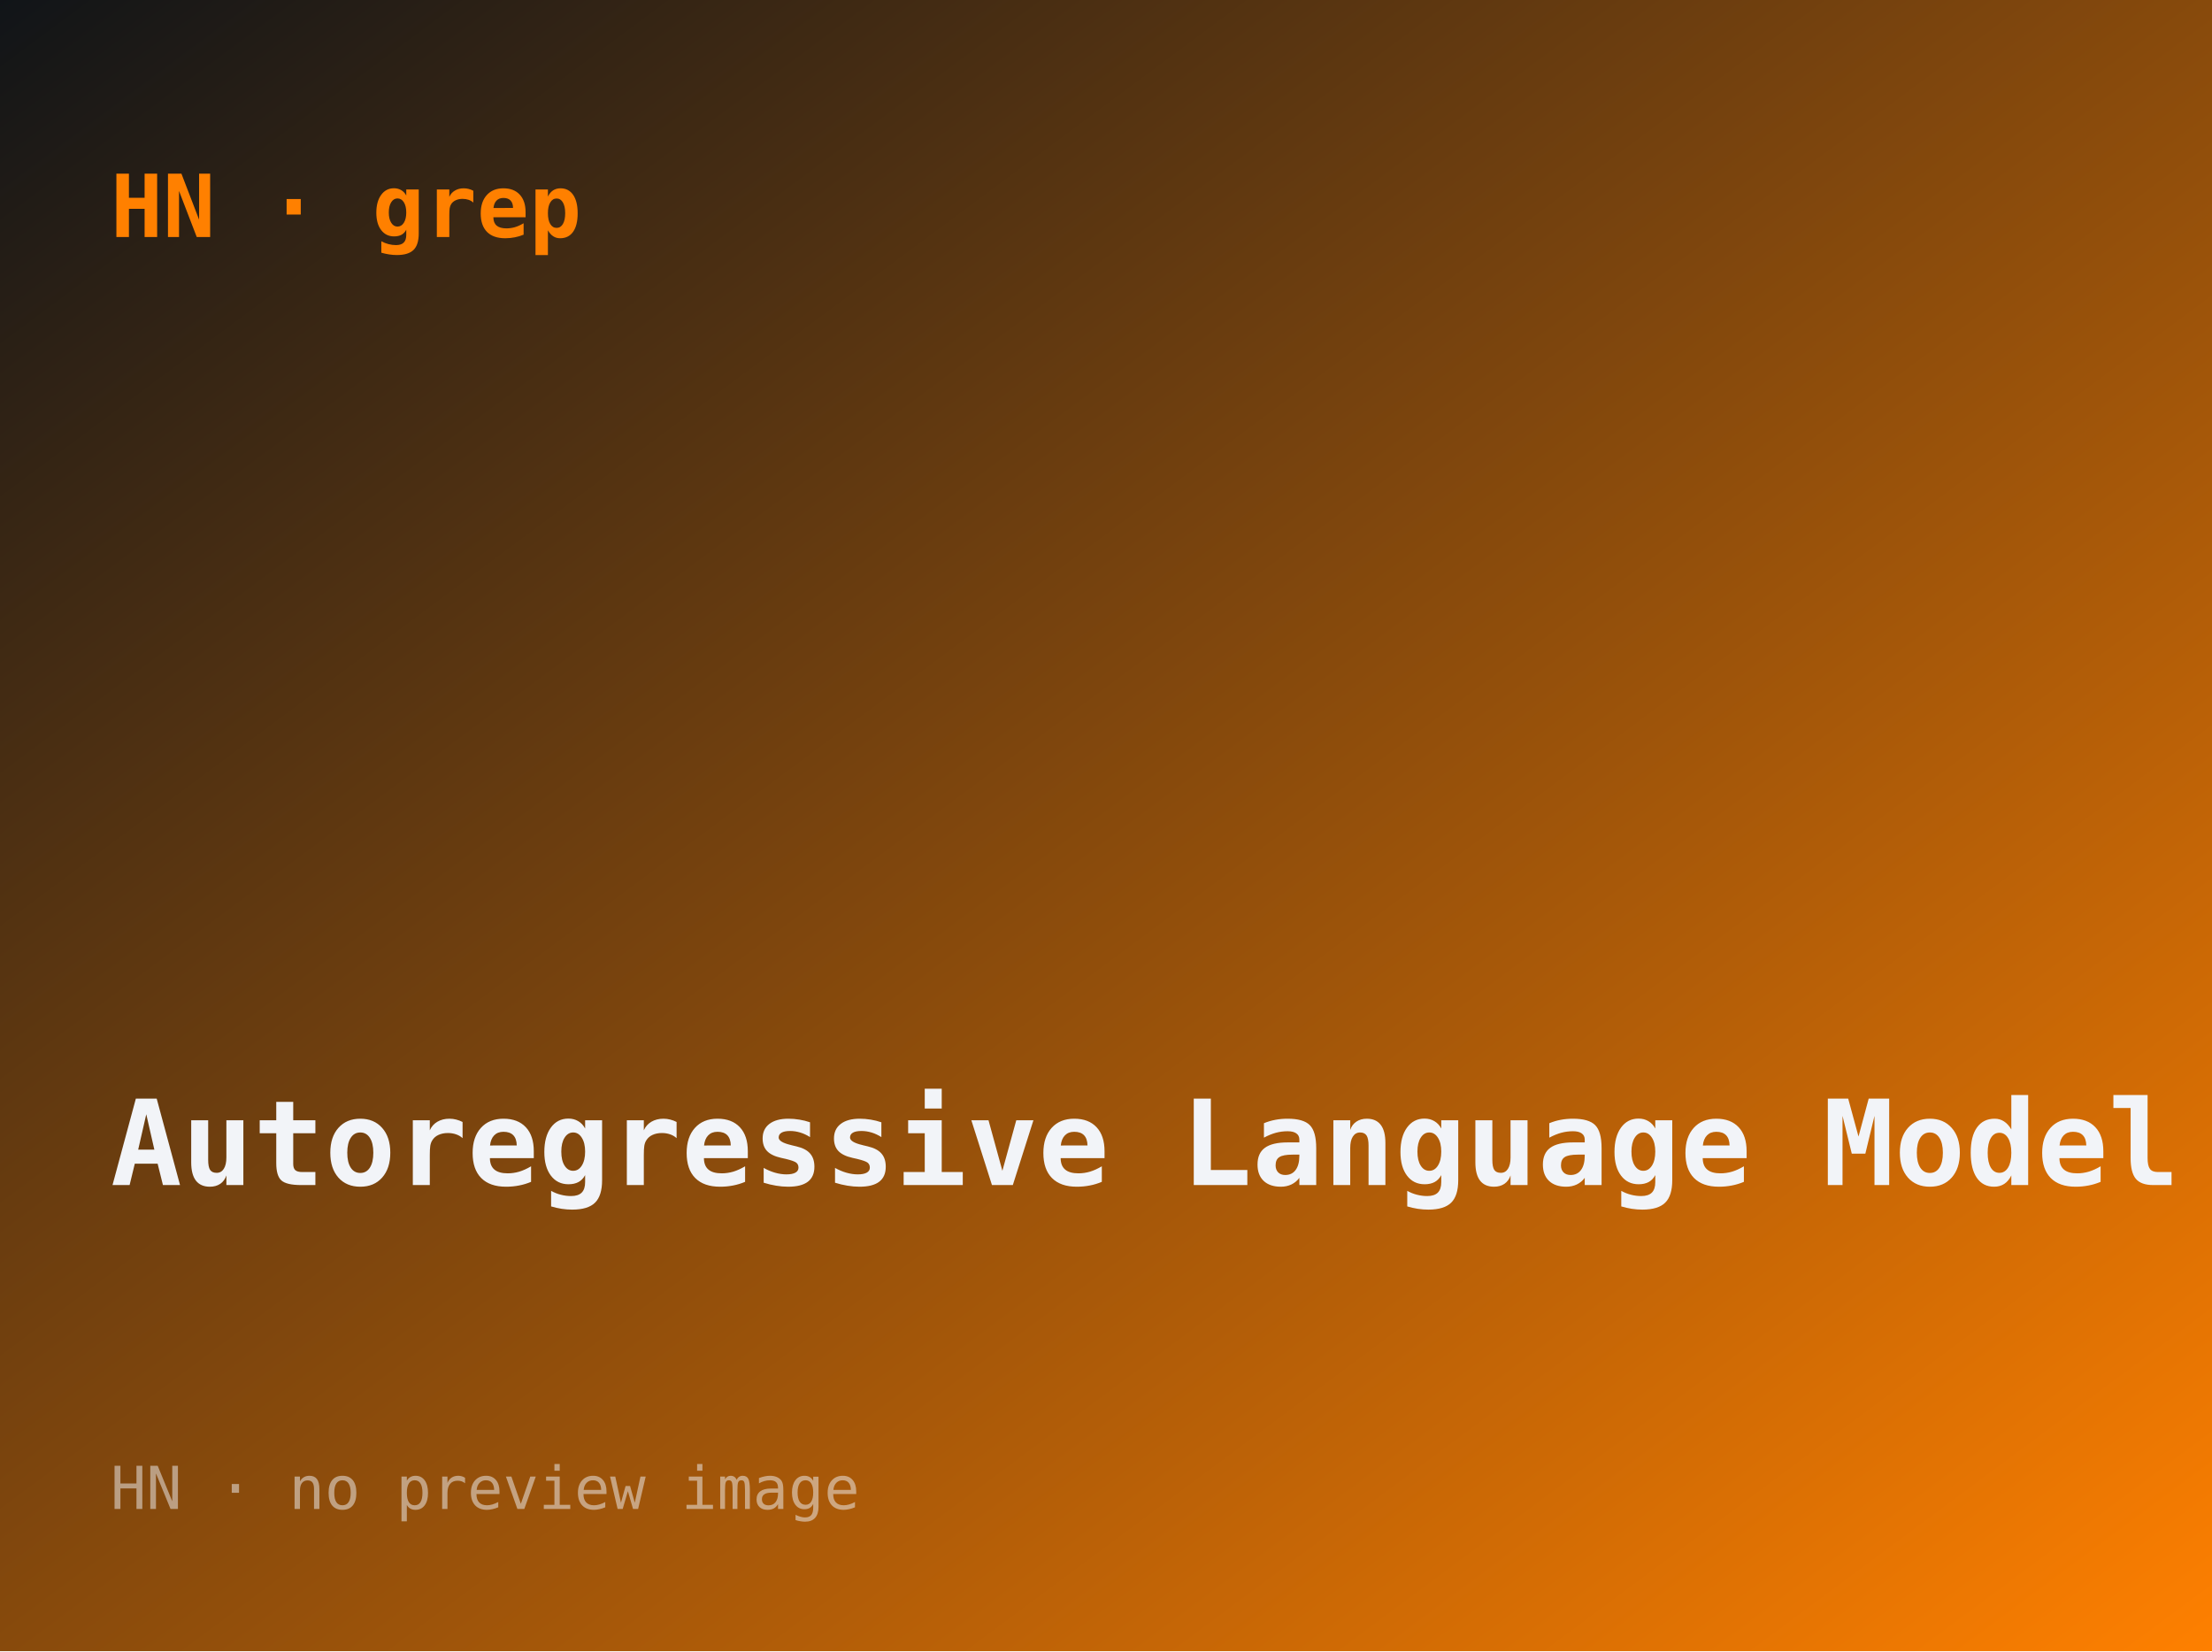
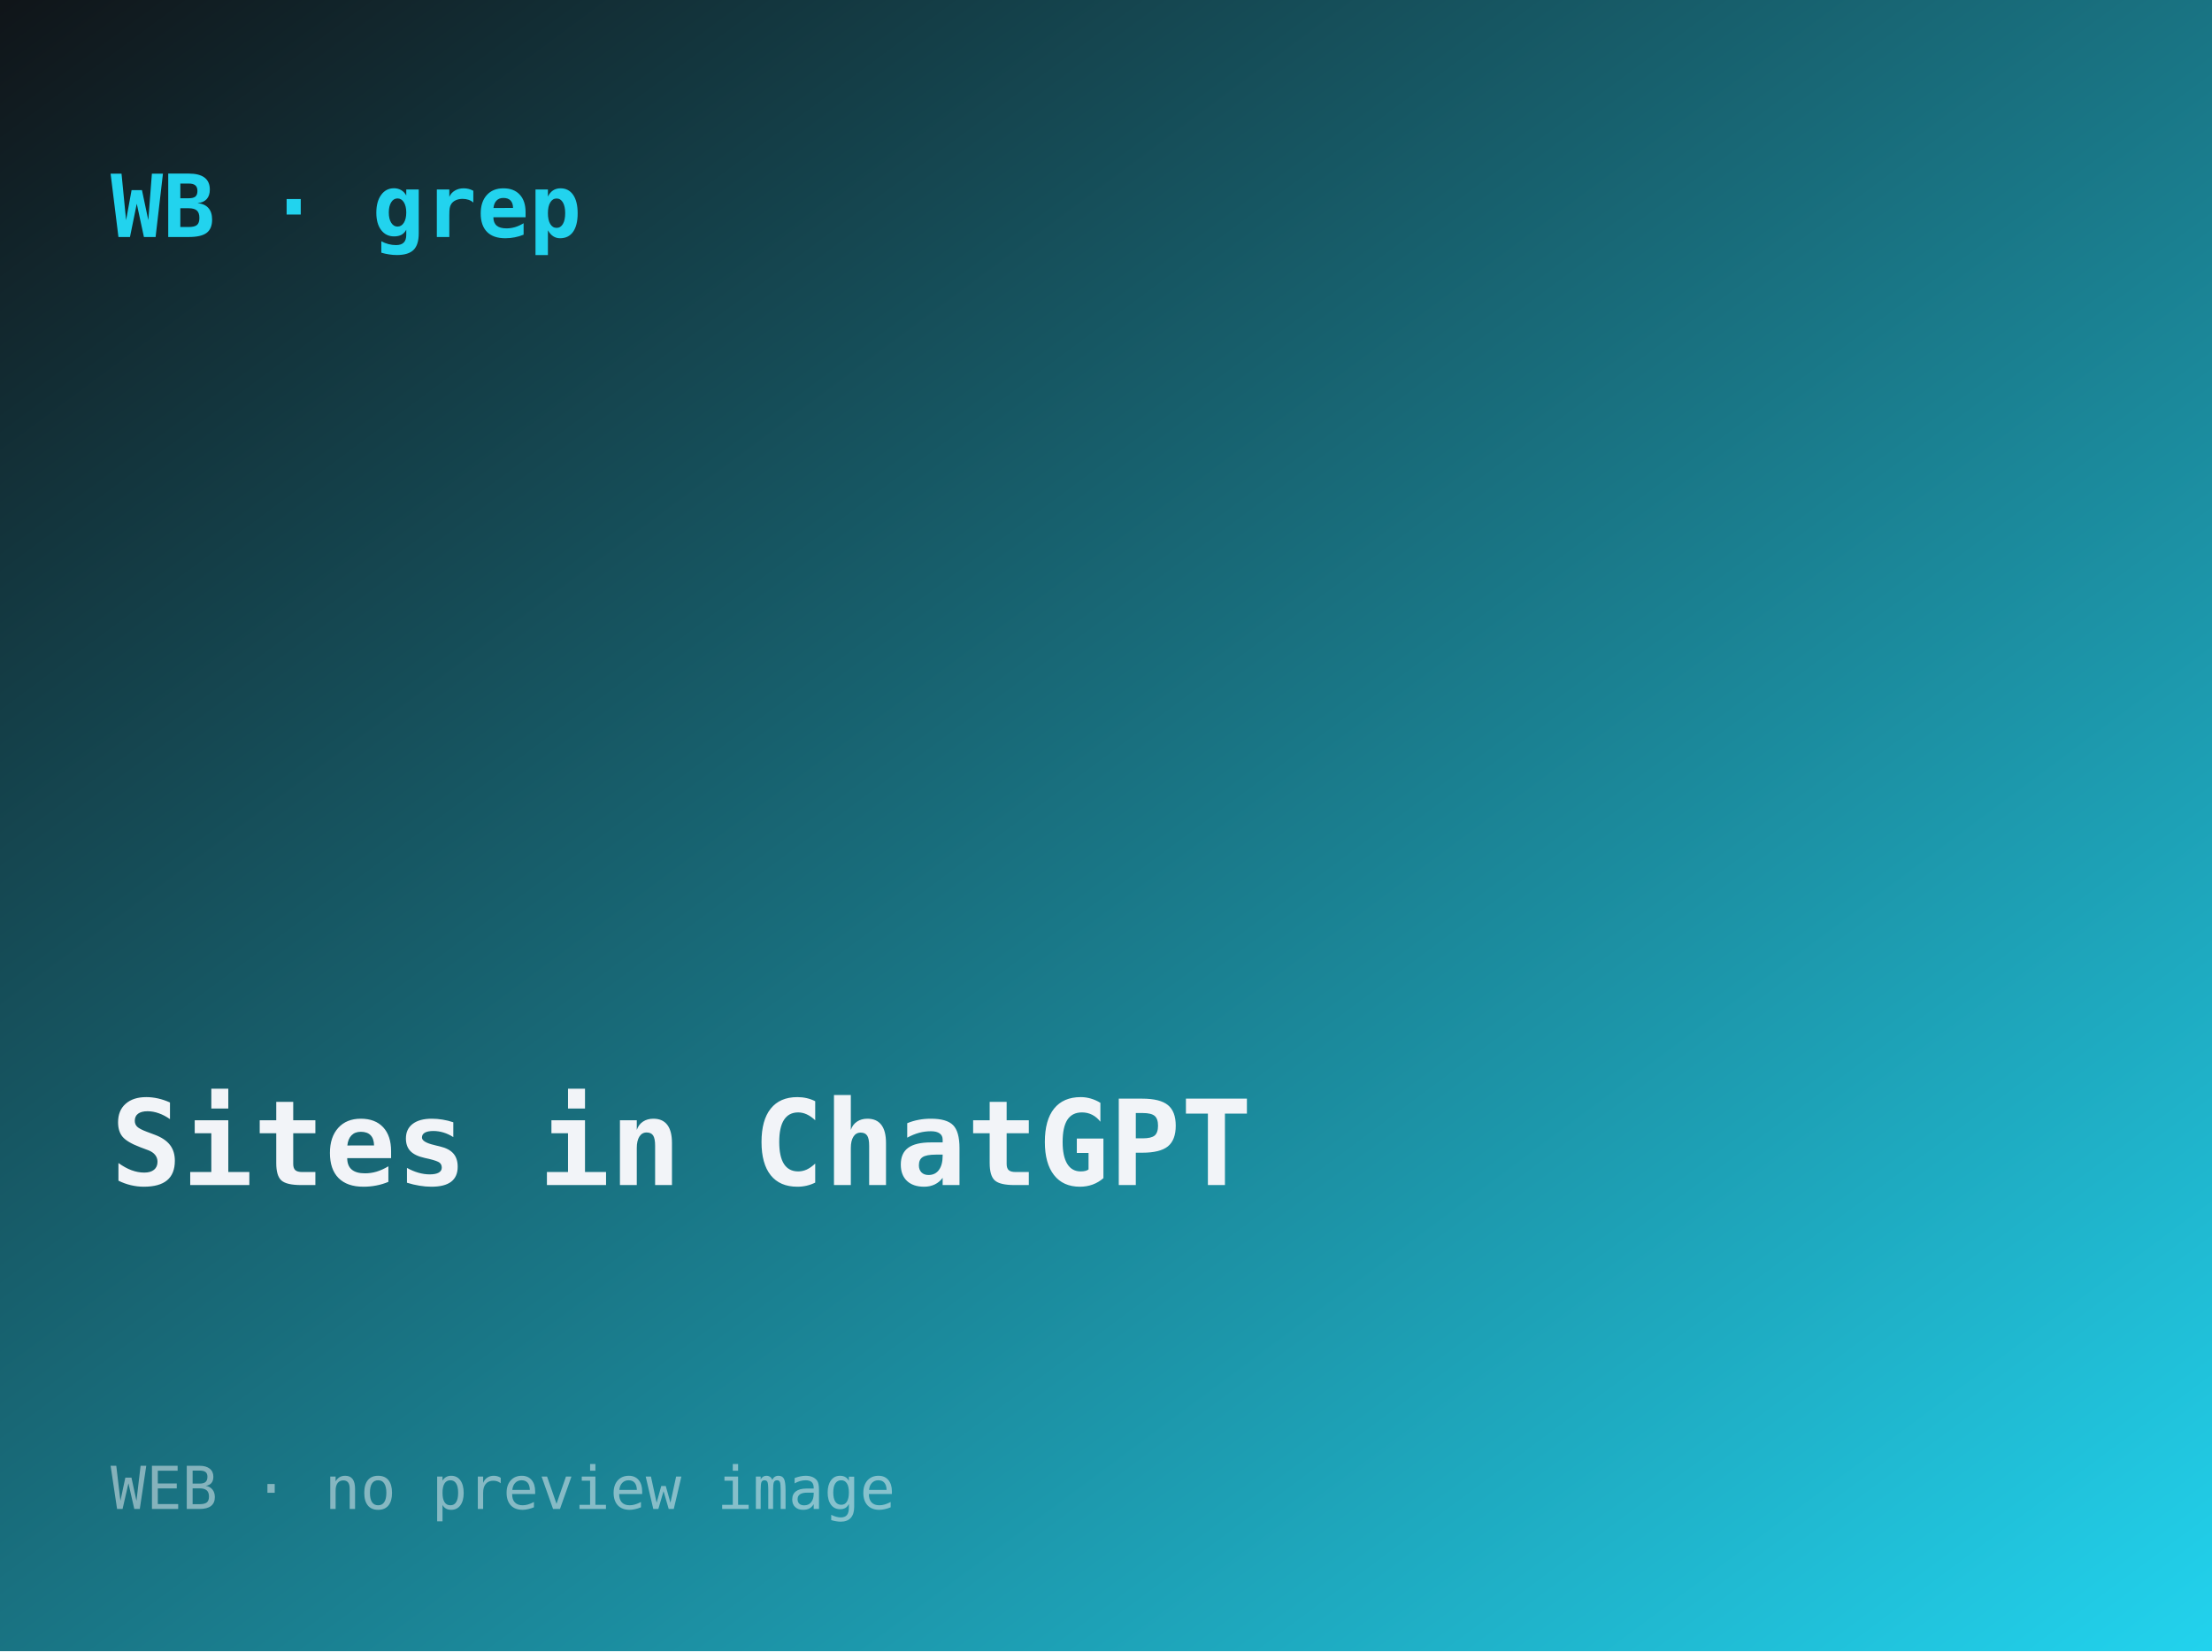
- <svg xmlns="http://www.w3.org/2000/svg" width="560" height="418" viewBox="0 0 560 418" role="img" aria-label="Autoregressive Language Model on the 6502 Processor">
+ <svg xmlns="http://www.w3.org/2000/svg" width="560" height="418" viewBox="0 0 560 418" role="img" aria-label="Sites in ChatGPT">
  <defs>
    <linearGradient id="g" x1="0" y1="0" x2="1" y2="1">
      <stop offset="0" stop-color="#101418" />
-       <stop offset="1" stop-color="#ff8000" />
+       <stop offset="1" stop-color="#22d3ee" />
    </linearGradient>
  </defs>
  <rect width="560" height="418" fill="url(#g)" />
-   <text x="28" y="60" font-family="ui-monospace,monospace" font-size="22" fill="#ff8000" font-weight="700">HN · grep</text>
-   <text x="28" y="300" font-family="ui-monospace,monospace" font-size="30" fill="#f2f4f8" font-weight="600">Autoregressive Language Model on …</text>
-   <text x="28" y="382" font-family="ui-monospace,monospace" font-size="15" fill="rgba(242,244,248,.5)">HN · no preview image</text>
+   <text x="28" y="60" font-family="ui-monospace,monospace" font-size="22" fill="#22d3ee" font-weight="700">WB · grep</text>
+   <text x="28" y="300" font-family="ui-monospace,monospace" font-size="30" fill="#f2f4f8" font-weight="600">Sites in ChatGPT</text>
+   <text x="28" y="382" font-family="ui-monospace,monospace" font-size="15" fill="rgba(242,244,248,.5)">WEB · no preview image</text>
</svg>
